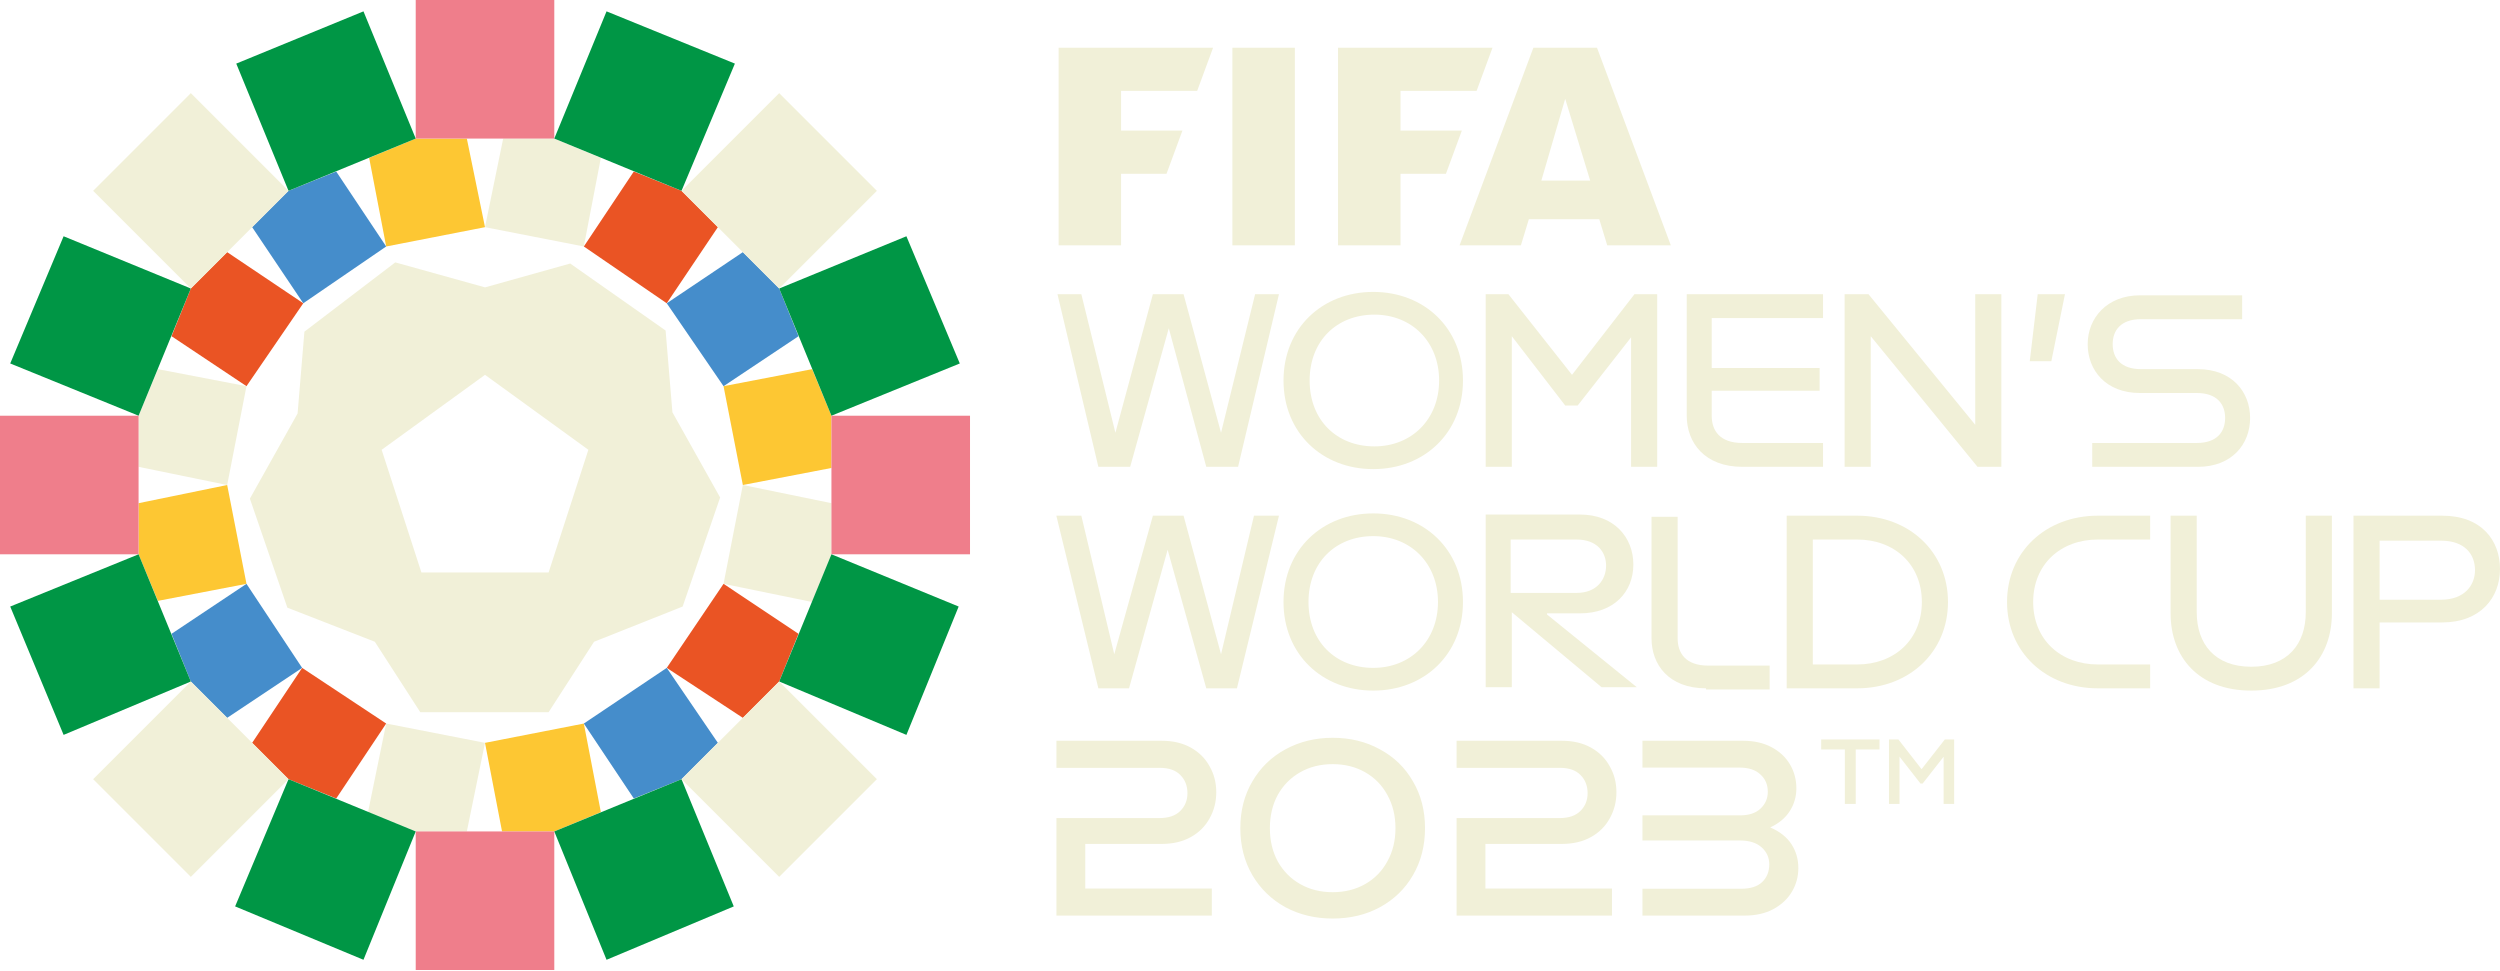
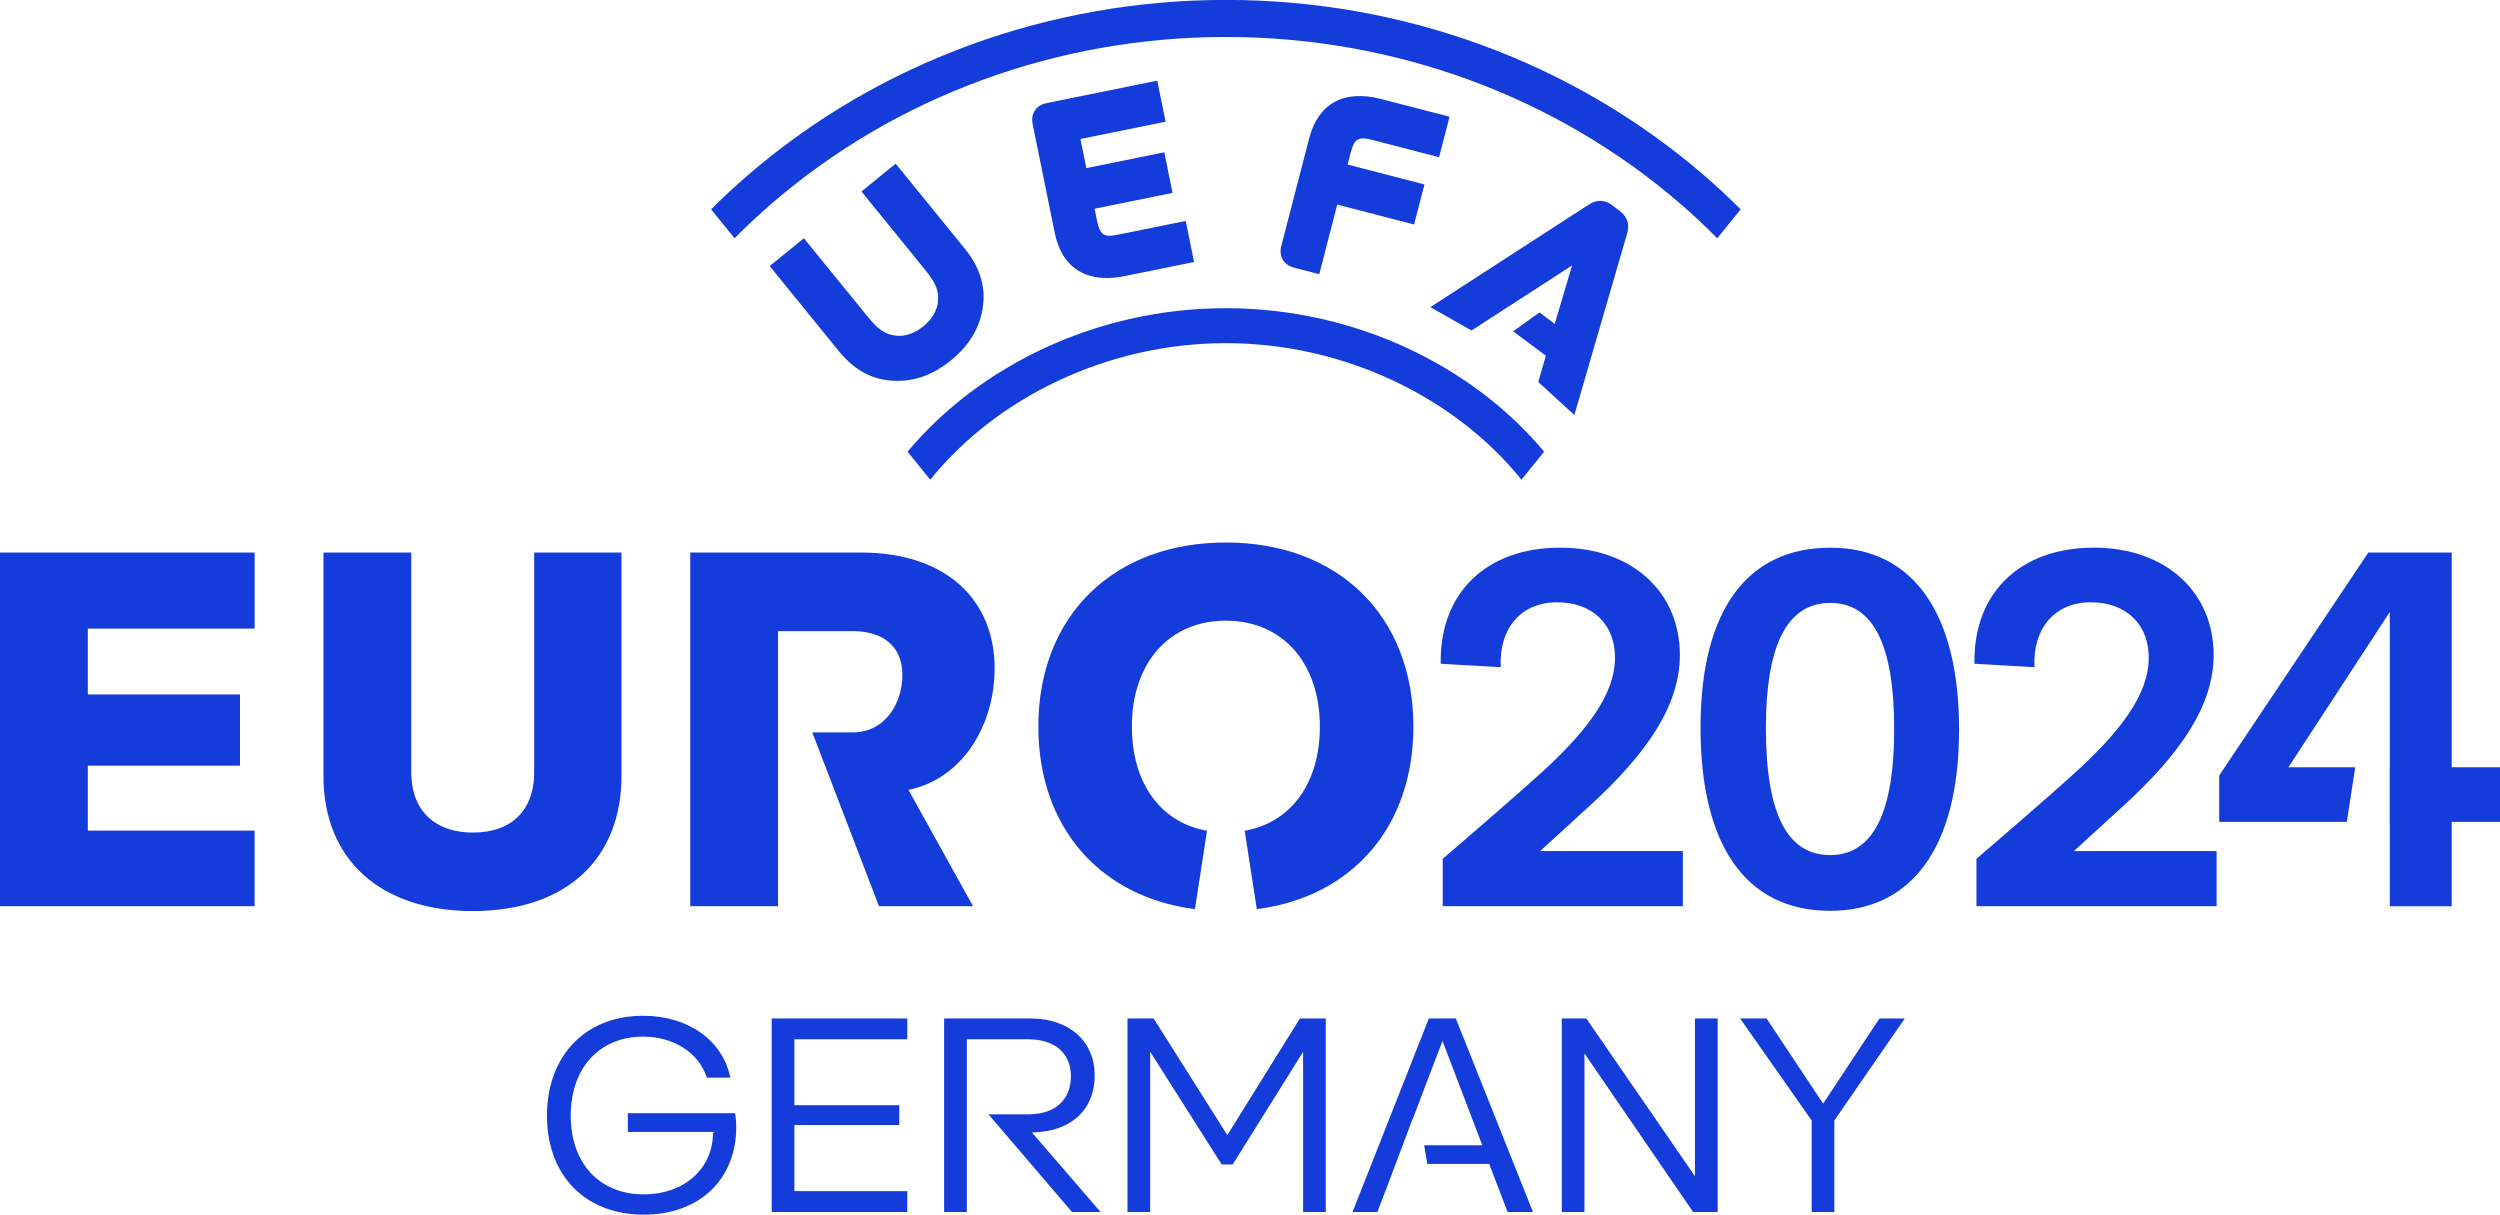
- <svg xmlns="http://www.w3.org/2000/svg" width="510" height="198" viewBox="0 0 510 198" fill="none" data-ember-extension="1">
-   <path d="M498.183 105.198C506.293 105.198 510 110.295 510 116.088C510 121.881 506.061 126.979 498.183 126.979H485.439V140.418H480.109V105.198H498.183ZM497.951 122.345C502.817 122.345 504.902 119.332 504.902 116.32C504.902 113.076 502.817 110.295 497.951 110.295H485.439V122.345H497.951Z" fill="#F1F0D8" />
-   <path d="M442.803 125.125V105.198H448.133V124.893C448.133 131.381 451.84 136.016 459.255 136.016C466.67 136.016 470.377 131.381 470.377 124.893V105.198H475.706V125.125C475.706 133.93 470.145 140.882 459.255 140.882C448.364 140.882 442.803 133.93 442.803 125.125Z" fill="#F1F0D8" />
-   <path d="M427.974 140.418C417.315 140.418 409.437 133.003 409.437 122.808C409.437 112.613 417.315 105.198 427.974 105.198H438.633V110.064H427.974C420.327 110.064 414.766 115.161 414.766 122.808C414.766 130.454 420.327 135.552 427.974 135.552H438.633V140.418H427.974Z" fill="#F1F0D8" />
-   <path d="M364.484 140.418V105.198H378.851C389.509 105.198 397.388 112.613 397.388 122.808C397.388 133.003 389.509 140.418 378.851 140.418H364.484ZM369.814 135.552H378.851C386.497 135.552 392.058 130.454 392.058 122.808C392.058 115.161 386.497 110.064 378.851 110.064H369.814V135.552Z" fill="#F1F0D8" />
-   <path d="M348.033 140.418C340.386 140.418 336.911 135.552 336.911 130.222V105.429H342.24V130.222C342.24 133.235 343.862 135.784 348.496 135.784H361.009V140.65H348.033V140.418Z" fill="#F1F0D8" />
-   <path d="M315.593 125.357L333.898 140.186H326.715L308.41 124.893V140.186H303.081V104.966H322.313C329.264 104.966 333.203 109.6 333.203 115.161C333.203 120.722 329.264 125.125 322.313 125.125H315.593V125.357ZM308.178 110.064V120.954H321.618C325.788 120.954 327.642 118.173 327.642 115.393C327.642 112.612 325.788 110.064 321.618 110.064H308.178Z" fill="#F1F0D8" />
-   <path d="M261.836 122.808C261.836 112.149 269.714 104.734 280.141 104.734C290.568 104.734 298.446 112.149 298.446 122.808C298.446 133.467 290.568 140.882 280.141 140.882C269.714 140.882 261.836 133.467 261.836 122.808ZM293.348 122.808C293.348 114.93 287.787 109.369 280.141 109.369C272.494 109.369 266.933 114.698 266.933 122.808C266.933 130.918 272.494 136.247 280.141 136.247C287.787 136.247 293.348 130.686 293.348 122.808Z" fill="#F1F0D8" />
-   <path d="M255.811 105.198H260.909L252.335 140.418H246.079L238.201 112.149L230.323 140.418H224.066L215.493 105.198H220.591L227.31 133.467L235.189 105.198H241.445L249.091 133.467L255.811 105.198Z" fill="#F1F0D8" />
-   <path d="M426.815 95.234V90.368H448.133C452.304 90.368 453.926 88.051 453.926 85.27C453.926 82.49 452.304 80.172 448.133 80.172H436.547C429.596 80.172 425.888 75.538 425.888 70.209C425.888 64.879 429.827 60.245 436.547 60.245H457.401V65.111H436.779C432.608 65.111 430.986 67.428 430.986 70.209C430.986 72.989 432.608 75.306 436.779 75.306H448.364C455.316 75.306 459.023 79.941 459.023 85.27C459.023 90.6 455.316 95.234 448.364 95.234H426.815Z" fill="#F1F0D8" />
-   <path d="M415.693 60.014H421.254L418.473 73.685H414.071L415.693 60.014Z" fill="#F1F0D8" />
-   <path d="M402.949 60.014H408.278V95.234H403.412L381.631 68.587V95.234H376.302V60.014H381.168L402.949 86.661V60.014Z" fill="#F1F0D8" />
-   <path d="M371.667 64.88H349.191V75.075H371.204V79.709H349.191V84.807C349.191 87.819 350.813 90.368 355.448 90.368H371.899V95.234H355.448C347.801 95.234 344.094 90.368 344.094 84.807V60.014H371.899V64.88H371.667Z" fill="#F1F0D8" />
-   <path d="M333.435 60.014H338.069V95.234H332.74V68.819L321.849 82.722H319.3L308.41 68.587V95.234H303.081V60.014H307.715L320.691 76.465L333.435 60.014Z" fill="#F1F0D8" />
-   <path d="M261.836 77.624C261.836 66.965 269.714 59.55 280.141 59.55C290.568 59.55 298.446 66.965 298.446 77.624C298.446 88.283 290.568 95.698 280.141 95.698C269.714 95.698 261.836 88.283 261.836 77.624ZM293.58 77.624C293.58 69.746 288.019 64.184 280.373 64.184C272.726 64.184 267.165 69.514 267.165 77.624C267.165 85.734 272.726 91.063 280.373 91.063C288.019 91.063 293.58 85.502 293.58 77.624Z" fill="#F1F0D8" />
-   <path d="M256.043 60.014H260.909L252.567 95.234H246.079L238.432 66.965L230.554 95.234H224.066L215.725 60.014H220.591L227.542 88.283L235.188 60.014H241.445L249.091 88.283L256.043 60.014Z" fill="#F1F0D8" />
-   <path d="M312.812 9.732L297.751 50.05H310.264L311.886 44.721H326.252L327.874 50.05H340.85L325.788 9.732H312.812ZM319.3 20.159L324.398 36.842H314.434L319.3 20.159ZM272.958 9.732V50.05H285.702V35.452H294.971L298.214 26.647H285.702V18.537H301.227L304.471 9.732H272.958ZM251.408 9.732V50.05H264.153V9.732H251.408ZM215.956 9.732V50.05H228.701V35.452H237.969L241.213 26.647H228.701V18.537H244.225L247.469 9.732H215.956Z" fill="#F1F0D8" />
-   <path d="M116.32 53.758L98.942 58.624L80.636 53.526L62.099 67.66L60.709 84.344L50.977 101.722L58.623 123.967L76.465 130.918L85.734 145.284H111.917L121.186 130.918L139.26 123.735L146.906 101.49L137.174 84.112L135.784 67.429L116.32 53.758ZM111.917 116.783H85.966L77.856 91.758L98.942 76.465L120.027 91.758L111.917 116.783Z" fill="#F1F0D8" />
-   <path d="M61.636 136.247L51.44 151.54L58.855 158.955L68.587 162.894L78.782 147.601L61.636 136.247Z" fill="#EA5424" />
-   <path d="M136.016 136.247L151.54 146.442L158.955 139.028L162.894 129.296L147.601 119.1L136.016 136.247Z" fill="#EA5424" />
-   <path d="M136.016 61.867L146.443 46.343L139.028 38.928L129.296 34.989L119.1 50.282L136.016 61.867Z" fill="#EA5424" />
-   <path d="M61.867 61.867L46.343 51.44L38.928 58.855L34.989 68.587L50.282 78.782L61.867 61.867Z" fill="#EA5424" />
-   <path d="M50.282 119.1L34.989 129.296L38.928 139.028L46.343 146.442L61.636 136.247L50.282 119.1Z" fill="#458DCB" />
-   <path d="M119.1 147.601L129.296 162.894L139.028 158.955L146.443 151.54L136.016 136.247L119.1 147.601Z" fill="#458DCB" />
-   <path d="M147.601 78.782L162.894 68.587L158.955 58.855L151.54 51.44L136.016 61.867L147.601 78.782Z" fill="#458DCB" />
-   <path d="M78.782 50.282L68.587 34.989L58.855 38.928L51.44 46.343L61.867 61.867L78.782 50.282Z" fill="#458DCB" />
-   <path d="M46.343 98.941L28.269 102.649V113.076L32.208 122.576L50.282 119.1L46.343 98.941Z" fill="#FDC733" />
-   <path d="M98.941 151.54L102.417 169.614H113.076L122.576 165.675L119.1 147.601L98.941 151.54Z" fill="#FDC733" />
-   <path d="M165.675 75.307L147.601 78.782L151.54 98.941L169.614 95.466V84.807L165.675 75.307Z" fill="#FDC733" />
-   <path d="M98.941 46.343L95.234 28.269H84.807L75.307 32.208L78.782 50.282L98.941 46.343Z" fill="#FDC733" />
-   <path d="M50.282 78.782L32.208 75.307L28.269 84.807V95.234L46.343 98.941L50.282 78.782Z" fill="#F1F0D8" />
-   <path d="M78.782 147.601L75.075 165.675L84.807 169.614H95.234L98.941 151.54L78.782 147.601Z" fill="#F1F0D8" />
-   <path d="M147.601 119.1L165.675 122.808L169.614 113.076V102.649L151.54 98.941L147.601 119.1Z" fill="#F1F0D8" />
-   <path d="M119.1 50.282L122.576 32.208L113.076 28.269H102.649L98.941 46.343L119.1 50.282Z" fill="#F1F0D8" />
-   <path d="M0 84.807V113.076H28.269V84.807H0Z" fill="#EF7E8B" />
-   <path d="M113.076 169.614H84.807V197.883H113.076V169.614Z" fill="#EF7E8B" />
-   <path d="M169.614 84.807V113.076H197.883V84.807H169.614Z" fill="#EF7E8B" />
-   <path d="M84.807 0V28.269H113.076V0H84.807Z" fill="#EF7E8B" />
-   <path d="M28.269 113.076L2.085 123.735L12.976 149.918L38.928 139.028L28.269 113.076Z" fill="#009645" />
-   <path d="M58.855 158.955L47.965 184.907L74.148 195.797L84.807 169.614L58.855 158.955Z" fill="#009645" />
-   <path d="M139.028 158.955L113.076 169.614L123.735 195.797L149.687 184.907L139.028 158.955Z" fill="#009645" />
-   <path d="M169.614 113.076L158.955 139.028L184.907 149.918L195.566 123.735L169.614 113.076Z" fill="#009645" />
-   <path d="M184.907 48.197L158.955 58.855L169.614 84.807L195.797 74.148L184.907 48.197Z" fill="#009645" />
-   <path d="M123.735 2.317L113.076 28.269L139.028 38.928L149.918 12.976L123.735 2.317Z" fill="#009645" />
-   <path d="M74.148 2.317L48.196 12.976L58.855 38.928L84.807 28.269L74.148 2.317Z" fill="#009645" />
-   <path d="M12.976 48.197L2.085 74.148L28.269 84.807L38.928 58.855L12.976 48.197Z" fill="#009645" />
-   <path d="M38.928 139.028L19 158.955L38.928 178.882L58.855 158.955L38.928 139.028Z" fill="#F1F0D8" />
-   <path d="M158.955 139.028L139.028 158.955L158.955 178.882L178.882 158.955L158.955 139.028Z" fill="#F1F0D8" />
-   <path d="M158.955 19L139.028 38.928L158.955 58.855L178.882 38.928L158.955 19Z" fill="#F1F0D8" />
-   <path d="M58.855 38.928L38.928 19L19 38.928L38.928 58.855L46.343 51.44L51.44 46.343L58.855 38.928Z" fill="#F1F0D8" />
-   <path d="M215.514 186.78V166.887H236.513C238.388 166.887 239.812 166.401 240.783 165.43C241.754 164.459 242.24 163.253 242.24 161.813C242.24 160.306 241.754 159.067 240.783 158.096C239.845 157.124 238.439 156.639 236.563 156.639H215.514V151.113H236.965C239.276 151.113 241.268 151.582 242.943 152.52C244.617 153.457 245.89 154.73 246.761 156.337C247.665 157.911 248.117 159.67 248.117 161.612C248.117 163.555 247.665 165.33 246.761 166.937C245.89 168.545 244.617 169.817 242.943 170.755C241.268 171.693 239.276 172.162 236.965 172.162H221.392V181.254H247.213V186.78H215.514ZM271.866 187.383C268.316 187.383 265.101 186.613 262.22 185.072C259.374 183.498 257.13 181.321 255.489 178.541C253.848 175.728 253.027 172.53 253.027 168.946C253.027 165.363 253.848 162.181 255.489 159.402C257.13 156.589 259.374 154.412 262.22 152.871C265.101 151.297 268.316 150.51 271.866 150.51C275.449 150.51 278.664 151.297 281.511 152.871C284.391 154.412 286.635 156.589 288.242 159.402C289.883 162.181 290.704 165.363 290.704 168.946C290.704 172.53 289.883 175.728 288.242 178.541C286.635 181.321 284.391 183.498 281.511 185.072C278.664 186.613 275.449 187.383 271.866 187.383ZM271.866 182.008C274.344 182.008 276.554 181.455 278.497 180.35C280.439 179.245 281.946 177.704 283.018 175.728C284.123 173.752 284.676 171.492 284.676 168.946C284.676 166.401 284.123 164.141 283.018 162.165C281.946 160.189 280.439 158.648 278.497 157.543C276.554 156.438 274.344 155.885 271.866 155.885C269.387 155.885 267.177 156.438 265.235 157.543C263.292 158.648 261.768 160.189 260.663 162.165C259.591 164.141 259.056 166.401 259.056 168.946C259.056 171.492 259.591 173.752 260.663 175.728C261.768 177.704 263.292 179.245 265.235 180.35C267.177 181.455 269.387 182.008 271.866 182.008ZM297.147 186.78V166.887H318.145C320.021 166.887 321.444 166.401 322.415 165.43C323.387 164.459 323.872 163.253 323.872 161.813C323.872 160.306 323.387 159.067 322.415 158.096C321.478 157.124 320.071 156.639 318.196 156.639H297.147V151.113H318.597C320.908 151.113 322.901 151.582 324.575 152.52C326.25 153.457 327.523 154.73 328.393 156.337C329.298 157.911 329.75 159.67 329.75 161.612C329.75 163.555 329.298 165.33 328.393 166.937C327.523 168.545 326.25 169.817 324.575 170.755C322.901 171.693 320.908 172.162 318.597 172.162H303.024V181.254H328.845V186.78H297.147ZM361.134 168.796C363.076 169.633 364.516 170.772 365.454 172.212C366.392 173.652 366.861 175.276 366.861 177.085C366.861 178.826 366.425 180.434 365.554 181.907C364.684 183.381 363.411 184.57 361.737 185.474C360.096 186.345 358.153 186.78 355.909 186.78H335.062V181.304H355.206C357.081 181.304 358.505 180.852 359.476 179.948C360.447 179.01 360.933 177.805 360.933 176.331C360.933 174.958 360.414 173.803 359.376 172.865C358.337 171.927 356.864 171.458 354.955 171.458H335.062V166.334H354.955C356.763 166.334 358.153 165.882 359.124 164.978C360.129 164.04 360.631 162.885 360.631 161.512C360.631 160.072 360.129 158.899 359.124 157.995C358.153 157.057 356.73 156.589 354.854 156.589H335.062V151.113H355.558C357.802 151.113 359.744 151.548 361.385 152.419C363.026 153.29 364.282 154.462 365.153 155.936C366.023 157.409 366.459 159.033 366.459 160.808C366.459 162.516 366.007 164.074 365.102 165.48C364.232 166.853 362.909 167.959 361.134 168.796Z" fill="#F1F0D8" />
-   <path d="M383.423 150.857V152.894H378.572V164.002H376.351V152.894H371.519V150.857H383.423ZM392 156.911L396.739 150.857H398.646V164.002H396.499V154.375L392.222 159.837H391.778L387.501 154.356V164.002H385.353V150.857H387.279L392 156.911Z" fill="#F1F0D8" />
+ <svg xmlns="http://www.w3.org/2000/svg" xmlns:xlink="http://www.w3.org/1999/xlink" width="276.66" height="134.43" version="1.1" viewBox="0 0 95.4 46.354">
+   <g transform="translate(-12.717 -75.199)">
+     <defs>
+       <rect id="SVGID_1_" width="95.4" height="123.03" />
+     </defs>
+     <clipPath id="SVGID_2_">
+       <use width="100%" height="100%" overflow="visible" xlink:href="#SVGID_1_" />
+     </clipPath>
+     <path transform="translate(12.717 -1.4788)" d="m20.872 119.25c0-2.262 1.446-3.811 3.667-3.811 1.731 0 3.045 0.947 3.331 2.363h-0.896c-0.295-0.937-1.263-1.568-2.424-1.568-1.691 0-2.771 1.213-2.771 3.016 0 1.813 1.09 3.004 2.791 3.004 1.518 0 2.628-0.957 2.638-2.342l0.071-0.041h-3.32v-0.713h4.095c0.02 0.173 0.041 0.336 0.041 0.529 0 1.996-1.406 3.341-3.524 3.341-2.253 1e-3 -3.699-1.506-3.699-3.778m8.576-3.708h5.174v0.794h-4.308v2.516h4.003v0.754h-4.003v2.526h4.308v0.794h-5.174zm36.098 0v7.384h-0.938l-4.145-6.05v6.05h-0.866v-7.384h0.937l4.146 6.02v-6.02zm7.141 0-2.689 3.892v3.492h-0.865v-3.492l-2.73-3.892h1.009l2.159 3.249 2.149-3.249zm-29.662 0h0.998l2.811 4.451 2.77-4.451h0.988v7.384h-0.865v-6.111l-2.689 4.299h-0.418l-2.729-4.303v6.115h-0.866zm-3.646 4.349c1.446-0.02 2.394-0.824 2.394-2.18 0-1.283-0.947-2.169-2.455-2.169h-3.29v7.384h0.866v-6.59h2.353c0.978 0 1.619 0.51 1.619 1.416 0 0.865-0.57 1.447-1.619 1.447h-1.528l3.188 3.727h1.09zm16.175-4.349h-1.029l-2.912 7.384h0.947l0.429-1.118 0.911-2.419h6e-3l1.139-2.991 1.519 3.982h-2.218l0.12 0.714h2.362l0.703 1.832h0.967zm-43.211-17.78h3.351v8.396c0 1.489 0.949 2.29 2.345 2.29 1.545 0 2.345-0.912 2.345-2.29v-8.396h3.332v8.525c0 3.127-2.066 5.156-5.677 5.156-3.444 0-5.696-1.898-5.696-5.156zm62.415 6.743c0 4.612-1.88 6.929-4.914 6.929-3.295 0-4.952-2.602-4.952-6.986 0-4.574 1.844-6.871 4.952-6.871 3.201 0 4.914 2.562 4.914 6.928m-2.476 0c0-3.303-0.838-4.821-2.438-4.821-1.712 0-2.457 1.746-2.457 4.764 0 3.342 0.837 4.859 2.457 4.859 1.694 0 2.438-1.746 2.438-4.802m-72.282 6.753h9.716v-2.885h-6.365v-2.477h5.807v-2.717h-5.807v-2.514h6.366v-2.904h-9.717zm37.955-9.084c0-2.531-1.768-4.412-5.1-4.412h-6.515v13.496h3.35v-10.498h2.848c1.135 0 1.898 0.559 1.898 1.675 0 1.042-0.633 2.19-1.898 2.19h-1.542l2.546 6.633h3.59l-2.463-4.438c2.067-0.427 3.286-2.468 3.286-4.646m12.411 2.229c0 2.172-1.109 3.662-2.868 3.977l0.462 2.991c3.638-0.47 5.975-3.139 5.975-6.968 0-4.211-2.852-7.024-7.156-7.024-4.305 0-7.156 2.813-7.156 7.024 0 3.829 2.337 6.498 5.975 6.968l0.462-2.991c-1.759-0.314-2.868-1.805-2.868-3.977 0-2.418 1.416-4.041 3.587-4.041s3.587 1.623 3.587 4.041m43.192 1.551v-8.191h-3.184l-5.689 8.508v1.768h4.869l0.322-2.084h-2.549l3.861-5.914 2e-3 -6e-3v4e-3l4e-3 -4e-3v5.92h-2e-3v2.084h2e-3v3.221h2.363v-3.221h1.843v-2.084h-1.842zm-34.787 3.201s1.408-1.285 1.876-1.713c2.2-2.008 3.457-3.842 3.457-5.77 0-2.383-1.8-4.096-4.573-4.096-2.811 0-4.607 1.73-4.553 4.43l2.29 0.131c-0.074-1.434 0.735-2.476 2.15-2.476 1.358 0 2.247 0.856 2.21 2.196-0.037 1.303-1.014 2.629-2.582 4.096-1.006 0.939-3.992 3.497-3.992 3.497v1.808h9.164v-2.104h-5.447zm20.368 0s1.407-1.285 1.876-1.713c2.199-2.008 3.457-3.842 3.457-5.77 0-2.383-1.801-4.096-4.574-4.096-2.811 0-4.607 1.73-4.552 4.43l2.29 0.131c-0.074-1.434 0.735-2.476 2.15-2.476 1.358 0 2.246 0.856 2.209 2.196-0.037 1.303-1.014 2.629-2.582 4.096-1.006 0.939-3.992 3.497-3.992 3.497v1.808h9.165v-2.104h-5.447zm-14.105-25.781c-5.006-4.321-11.488-6.7-18.255-6.7s-13.25 2.379-18.255 6.7c-0.481 0.416-0.944 0.847-1.388 1.292l0.895 1.104c0.451-0.457 0.923-0.9 1.417-1.326 4.749-4.099 10.904-6.356 17.332-6.356 6.427 0 12.583 2.258 17.332 6.356 0.494 0.426 0.966 0.869 1.418 1.326l0.895-1.104c-0.446-0.445-0.909-0.876-1.391-1.292m-18.255 5.064c-4.936 0-9.415 2.208-12.146 5.475l0.866 1.07c2.481-3.088 6.701-5.211 11.28-5.211s8.798 2.123 11.28 5.211l0.866-1.07c-2.732-3.267-7.21-5.475-12.146-5.475m15.029-3.711-0.258-0.198c-0.401-0.31-0.719-0.177-0.951-0.026l-6.018 3.895 1.573 0.891 3.836-2.482-0.661 2.23-0.582-0.438-1.005 0.721 1.248 0.932-0.29 1.002 1.378 1.261 1.997-6.874c0.08-0.244 0.138-0.602-0.267-0.914m-9.427-2.707 2.534 0.657 0.4-1.545-2.605-0.675c-1.428-0.371-2.406 0.164-2.753 1.504l-1.064 4.107c-0.049 0.189-0.029 0.369 0.058 0.518 0.087 0.148 0.233 0.253 0.425 0.303l0.967 0.25 0.686-2.655 2.932 0.76 0.396-1.528-2.933-0.76 0.114-0.438c0.15-0.583 0.324-0.632 0.843-0.498m-8.221-2.265-4.228 0.858c-0.193 0.039-0.346 0.136-0.441 0.279-0.096 0.145-0.125 0.322-0.086 0.516l0.843 4.152c0.137 0.674 0.44 1.161 0.9 1.445 0.305 0.188 0.669 0.281 1.09 0.281 0.214-1e-3 0.443-0.025 0.685-0.074l2.643-0.537-0.318-1.566-2.571 0.521c-0.526 0.107-0.697 0.049-0.817-0.543l-0.09-0.445 2.974-0.604-0.314-1.549-2.974 0.604-0.226-1.112 3.25-0.659zm-6.643 8.551c0.086-0.752-0.144-1.452-0.702-2.142l-2.636-3.242-1.306 1.061 2.42 2.979c0.422 0.518 0.539 0.804 0.499 1.228-0.029 0.333-0.233 0.677-0.559 0.942-0.325 0.264-0.702 0.393-1.036 0.354-0.422-0.049-0.679-0.222-1.099-0.74l-2.421-2.977-1.306 1.061 2.636 3.244c0.561 0.688 1.199 1.055 1.953 1.123 0.089 9e-3 0.177 0.014 0.264 0.014 0.729 7e-3 1.407-0.25 2.064-0.781 0.733-0.6 1.134-1.295 1.229-2.124" clip-path="url(#SVGID_2_)" fill="#143cdb" />
+   </g>
</svg>
